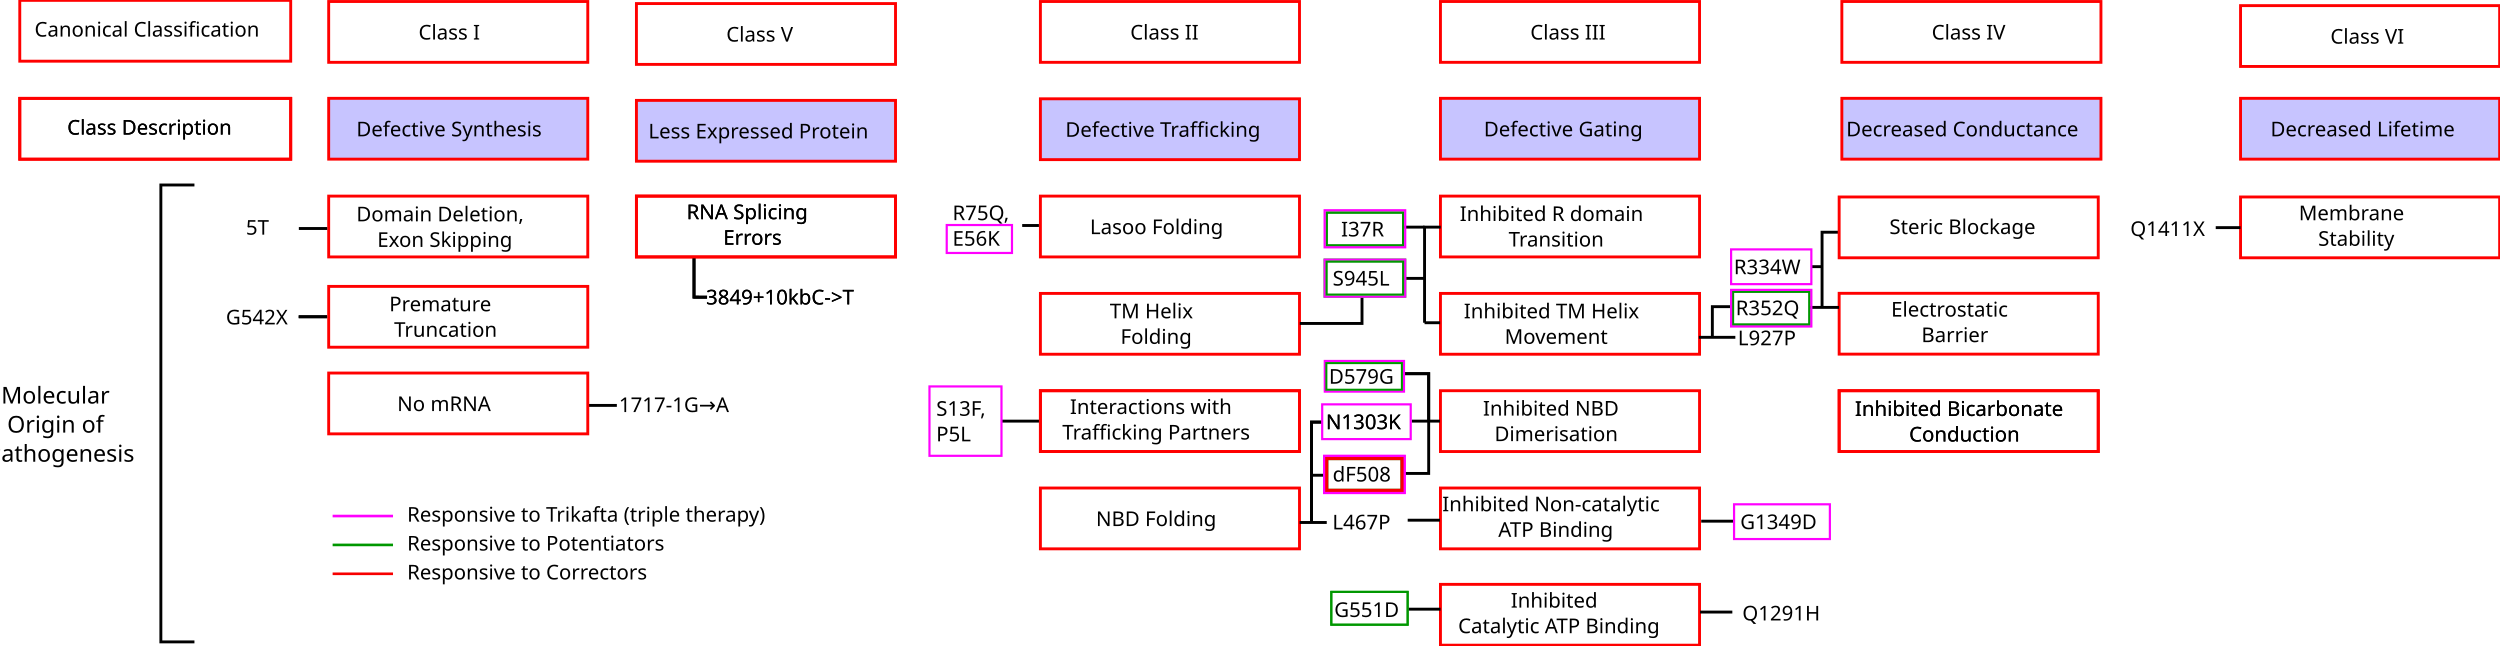
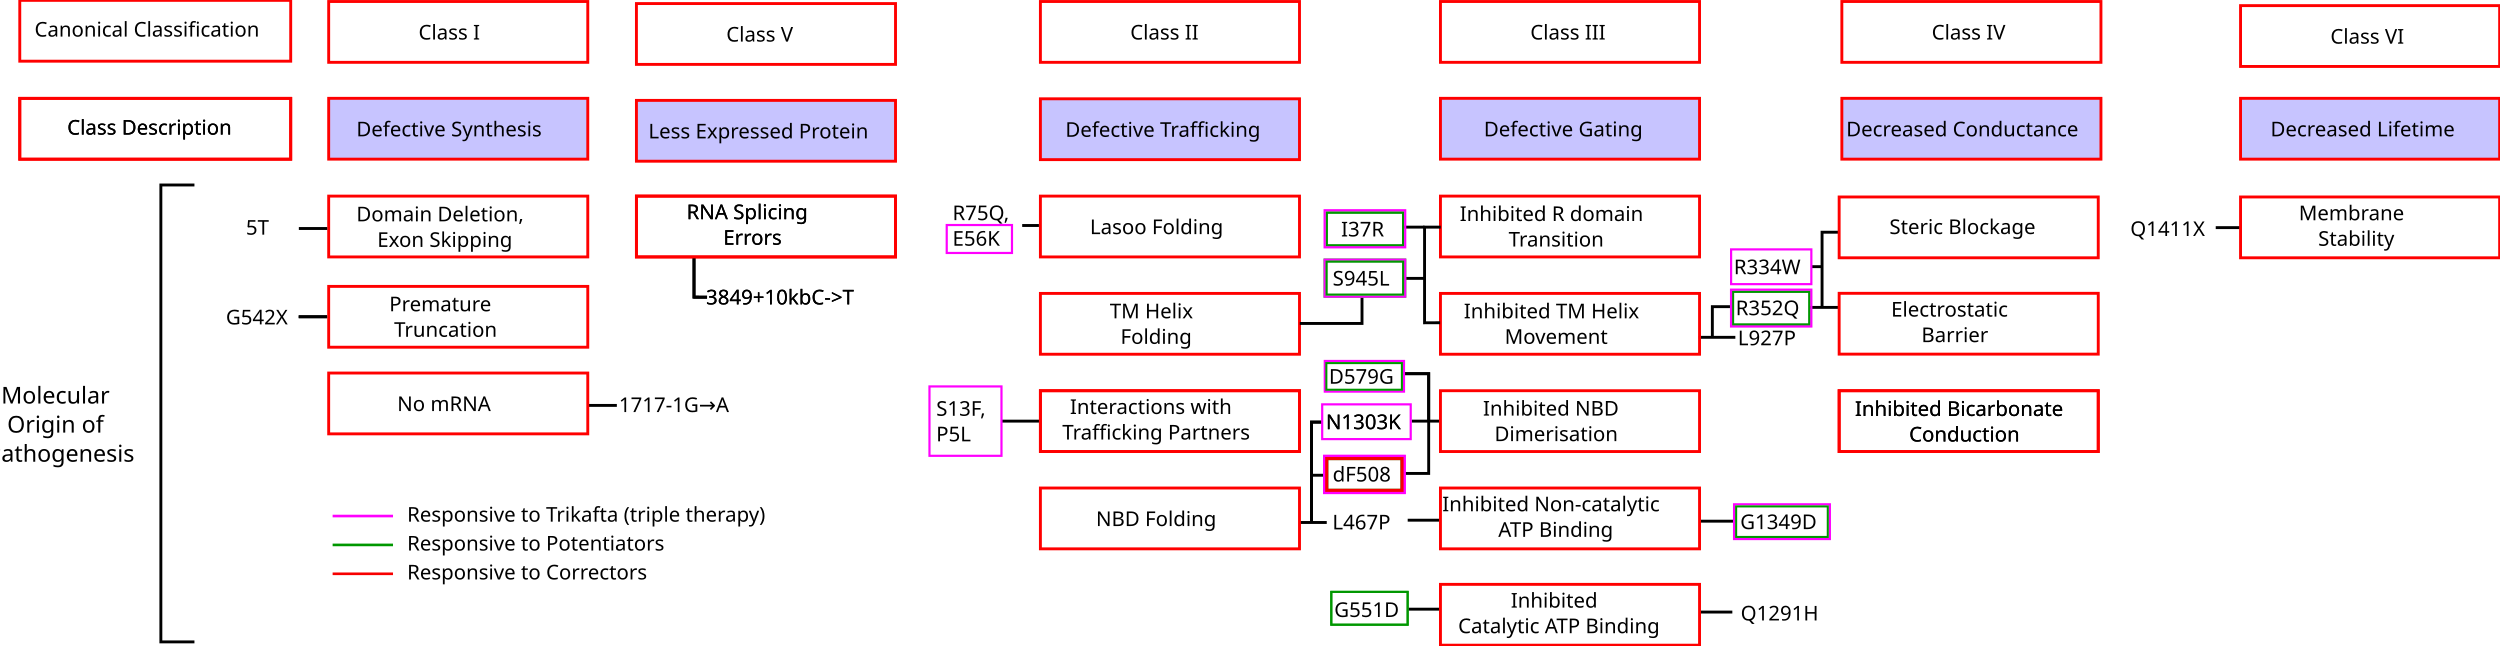
<svg xmlns="http://www.w3.org/2000/svg" width="1294.662mm" height="334.302mm" viewBox="0 0 1294.662 334.302" version="1.1" id="svg8">
  <defs id="defs2" />
  <g id="layer1" transform="translate(-29.07004,-30.84375)">
    <path style="fill:none;stroke:#000000;stroke-width:1.5;stroke-linecap:butt;stroke-linejoin:miter;stroke-miterlimit:4;stroke-dasharray:none;stroke-opacity:1" d="M 348.515,240.791 H 333.815" id="path273" />
    <rect style="fill:none;fill-opacity:1;stroke:#ff0000;stroke-width:1.5;stroke-miterlimit:4;stroke-dasharray:none;stroke-opacity:1" id="rect815" width="140.304" height="31.499" x="39.311" y="31.03" ry="0" />
    <text xml:space="preserve" style="font-style:normal;font-weight:normal;font-size:10.583px;line-height:1.25;font-family:sans-serif;letter-spacing:0px;word-spacing:0px;fill:#000000;fill-opacity:1;stroke:none;stroke-width:0.265" x="46.945" y="49.804" id="text819">
      <tspan id="tspan817" x="46.945" y="49.804" style="stroke-width:0.265">Canonical Classification</tspan>
    </text>
    <g id="g934" transform="translate(123.679,-0.8018088)" />
    <rect style="fill:none;fill-opacity:1;stroke:#ff0000;stroke-width:1.5;stroke-miterlimit:4;stroke-dasharray:none;stroke-opacity:1" id="rect815-3-5-2-0-7" width="134.175" height="31.499" x="358.653" y="32.69" ry="0" />
    <text xml:space="preserve" style="font-style:normal;font-weight:normal;font-size:10.583px;line-height:1.25;font-family:sans-serif;letter-spacing:0px;word-spacing:0px;fill:#000000;fill-opacity:1;stroke:none;stroke-width:0.265" x="405.179" y="52.385" id="text819-6-3-7-6-5">
      <tspan id="tspan817-7-5-0-2-9" x="405.179" y="52.385" style="stroke-width:0.265">Class V</tspan>
    </text>
    <rect style="fill:none;fill-opacity:1;stroke:#ff0000;stroke-width:1.5;stroke-miterlimit:4;stroke-dasharray:none;stroke-opacity:1" id="rect815-3-5-2-0-61" width="134.175" height="31.499" x="199.284" y="31.621" ry="0" />
    <text xml:space="preserve" style="font-style:normal;font-weight:normal;font-size:10.583px;line-height:1.25;font-family:sans-serif;letter-spacing:0px;word-spacing:0px;fill:#000000;fill-opacity:1;stroke:none;stroke-width:0.265" x="245.809" y="51.316" id="text819-6-3-7-6-29">
      <tspan id="tspan817-7-5-0-2-3" x="245.809" y="51.316" style="stroke-width:0.265">Class I</tspan>
    </text>
    <rect style="fill:none;fill-opacity:1;stroke:#ff0000;stroke-width:1.5;stroke-miterlimit:4;stroke-dasharray:none;stroke-opacity:1" id="rect815-3-5-2-0-9-9-8-0-9-5" width="134.175" height="31.499" x="199.284" y="132.4" ry="0" />
    <text xml:space="preserve" style="font-style:normal;font-weight:normal;font-size:10.583px;line-height:1.25;font-family:sans-serif;text-align:center;letter-spacing:0px;word-spacing:0px;text-anchor:middle;fill:#000000;fill-opacity:1;stroke:none;stroke-width:0.265" x="266.301" y="145.481" id="text819-6-3-7-6-2-4-4-3-3-2">
      <tspan x="267.983" y="145.481" style="text-align:center;text-anchor:middle;stroke-width:0.265" id="tspan1224">Domain Deletion, </tspan>
      <tspan x="266.301" y="158.71" style="text-align:center;text-anchor:middle;stroke-width:0.265" id="tspan1182">Exon Skipping</tspan>
    </text>
    <rect style="fill:none;fill-opacity:1;stroke:#ff0000;stroke-width:1.5;stroke-miterlimit:4;stroke-dasharray:none;stroke-opacity:1" id="rect815-3-5-2-0-9-9-8-0-9-5-4" width="134.175" height="31.499" x="199.284" y="179.156" ry="0" />
    <text xml:space="preserve" style="font-style:normal;font-weight:normal;font-size:10.583px;line-height:1.25;font-family:sans-serif;text-align:center;letter-spacing:0px;word-spacing:0px;text-anchor:middle;fill:#000000;fill-opacity:1;stroke:none;stroke-width:0.265" x="266.704" y="192.048" id="text819-6-3-7-6-2-4-4-3-3-2-4">
      <tspan x="266.704" y="192.048" style="text-align:center;text-anchor:middle;stroke-width:0.265" id="tspan1224-0">Premature</tspan>
      <tspan id="tspan1267" x="266.704" y="205.277" style="text-align:center;text-anchor:middle;stroke-width:0.265">Truncation</tspan>
    </text>
    <rect style="fill:none;fill-opacity:1;stroke:#ff0000;stroke-width:1.5;stroke-miterlimit:4;stroke-dasharray:none;stroke-opacity:1" id="rect815-3-5-2-0-9-9-8-0-9-5-4-1" width="134.175" height="31.499" x="199.283" y="224.026" ry="0" />
    <text xml:space="preserve" style="font-style:normal;font-weight:normal;font-size:10.583px;line-height:1.25;font-family:sans-serif;text-align:center;letter-spacing:0px;word-spacing:0px;text-anchor:middle;fill:#000000;fill-opacity:1;stroke:none;stroke-width:0.265" x="265.895" y="243.721" id="text819-6-3-7-6-2-4-4-3-3-2-4-4">
      <tspan id="tspan1267-2" x="265.895" y="243.721" style="text-align:center;text-anchor:middle;stroke-width:0.265">No mRNA</tspan>
    </text>
    <rect style="fill:none;fill-opacity:1;stroke:#ff0000;stroke-width:1.5;stroke-miterlimit:4;stroke-dasharray:none;stroke-opacity:1" id="rect815-3-5-2-0" width="134.175" height="31.499" x="982.901" y="31.621" ry="0" />
    <text xml:space="preserve" style="font-style:normal;font-weight:normal;font-size:10.583px;line-height:1.25;font-family:sans-serif;letter-spacing:0px;word-spacing:0px;fill:#000000;fill-opacity:1;stroke:none;stroke-width:0.265" x="1029.426" y="51.316" id="text819-6-3-7-6">
      <tspan id="tspan817-7-5-0-2" x="1029.426" y="51.316" style="stroke-width:0.265">Class IV</tspan>
    </text>
    <text xml:space="preserve" style="font-style:normal;font-weight:normal;font-size:10.583px;line-height:1.25;font-family:sans-serif;letter-spacing:0px;word-spacing:0px;fill:#000000;fill-opacity:1;stroke:none;stroke-width:0.265" x="1007.517" y="152.052" id="text819-6-3-7-6-2-4-9">
      <tspan id="tspan817-7-5-0-2-0-7-2" x="1007.517" y="152.052" style="stroke-width:0.265">Steric Blockage</tspan>
    </text>
+     <path style="fill:none;stroke:#000000;stroke-width:1.5;stroke-linecap:butt;stroke-linejoin:miter;stroke-miterlimit:4;stroke-dasharray:none;stroke-opacity:1" d="m 966.053,190.033 h 15.362" id="path1234" />
    <rect style="fill:none;fill-opacity:1;stroke:#ff0000;stroke-width:1.5;stroke-miterlimit:4;stroke-dasharray:none;stroke-opacity:1" id="rect815-3-5-2-0-9-9-86-4" width="134.175" height="31.499" x="981.502" y="182.737" ry="0" />
    <text xml:space="preserve" style="font-style:normal;font-weight:normal;font-size:10.583px;line-height:1.25;font-family:sans-serif;text-align:center;letter-spacing:0px;word-spacing:0px;text-anchor:middle;fill:#000000;fill-opacity:1;stroke:none;stroke-width:0.265" x="1048.293" y="194.792" id="text819-6-3-7-6-2-4-8-9">
      <tspan id="tspan1328-0" x="1048.293" y="194.792" style="text-align:center;text-anchor:middle;stroke-width:0.265">Electrostatic</tspan>
      <tspan x="1048.293" y="208.021" style="text-align:center;text-anchor:middle;stroke-width:0.265" id="tspan1415">Barrier</tspan>
    </text>
    <rect style="fill:#c7c4ff;fill-opacity:1;stroke:#ff0000;stroke-width:1.5;stroke-miterlimit:4;stroke-dasharray:none;stroke-opacity:1" id="rect815-3-5-2-0-87" width="134.175" height="31.499" x="982.901" y="81.762" ry="0" />
    <text xml:space="preserve" style="font-style:normal;font-weight:normal;font-size:10.583px;line-height:1.25;font-family:sans-serif;letter-spacing:0px;word-spacing:0px;fill:#000000;fill-opacity:1;stroke:none;stroke-width:0.265" x="985.155" y="101.457" id="text819-6-3-7-6-17">
      <tspan id="tspan817-7-5-0-2-2" x="985.155" y="101.457" style="stroke-width:0.265">Decreased Conductance</tspan>
    </text>
    <rect style="fill:none;fill-opacity:1;stroke:#ff0000;stroke-width:1.5;stroke-miterlimit:4;stroke-dasharray:none;stroke-opacity:1" id="rect815-3-5-2-0-6" width="134.175" height="31.499" x="1189.371" y="33.759" ry="0" />
    <text xml:space="preserve" style="font-style:normal;font-weight:normal;font-size:10.583px;line-height:1.25;font-family:sans-serif;letter-spacing:0px;word-spacing:0px;fill:#000000;fill-opacity:1;stroke:none;stroke-width:0.265" x="1235.897" y="53.454" id="text819-6-3-7-6-1">
      <tspan id="tspan817-7-5-0-2-8" x="1235.897" y="53.454" style="stroke-width:0.265">Class VI</tspan>
    </text>
    <rect style="fill:#c7c4ff;fill-opacity:1;stroke:#ff0000;stroke-width:1.5;stroke-miterlimit:4;stroke-dasharray:none;stroke-opacity:1" id="rect815-3-5-2-0-6-2" width="134.175" height="31.499" x="1189.371" y="81.762" ry="0" />
    <text xml:space="preserve" style="font-style:normal;font-weight:normal;font-size:10.583px;line-height:1.25;font-family:sans-serif;letter-spacing:0px;word-spacing:0px;fill:#000000;fill-opacity:1;stroke:none;stroke-width:0.265" x="1204.878" y="101.457" id="text819-6-3-7-6-1-2">
      <tspan id="tspan817-7-5-0-2-8-6" x="1204.878" y="101.457" style="stroke-width:0.265">Decreased Lifetime</tspan>
    </text>
+     <path style="fill:none;stroke:#000000;stroke-width:1.5;stroke-linecap:butt;stroke-linejoin:miter;stroke-miterlimit:4;stroke-dasharray:none;stroke-opacity:1" d="m 1176.52,148.723 h 12.851" id="path1236-2" />
    <rect ry="0" y="132.848" x="1189.371" height="31.499" width="134.175" id="rect815-3-5-2-0-9-9-86-4-7" style="fill:none;fill-opacity:1;stroke:#ff0000;stroke-width:1.5;stroke-miterlimit:4;stroke-dasharray:none;stroke-opacity:1" />
    <text id="text819-6-3-7-6-2-4-8-9-3" y="144.903" x="1256.162" style="font-style:normal;font-weight:normal;font-size:10.583px;line-height:1.25;font-family:sans-serif;text-align:center;letter-spacing:0px;word-spacing:0px;text-anchor:middle;fill:#000000;fill-opacity:1;stroke:none;stroke-width:0.265" xml:space="preserve">
      <tspan id="tspan1415-5" style="text-align:center;text-anchor:middle;stroke-width:0.265" y="144.903" x="1257.844">Membrane </tspan>
      <tspan id="tspan1559" style="text-align:center;text-anchor:middle;stroke-width:0.265" y="158.132" x="1256.162">Stability</tspan>
    </text>
    <rect style="fill:none;fill-opacity:1;stroke:#ff0000;stroke-width:1.5;stroke-miterlimit:4;stroke-dasharray:none;stroke-opacity:1" id="rect815-3-5-2-0-9" width="134.175" height="31.499" x="775.029" y="31.621" ry="0" />
    <text xml:space="preserve" style="font-style:normal;font-weight:normal;font-size:10.583px;line-height:1.25;font-family:sans-serif;letter-spacing:0px;word-spacing:0px;fill:#000000;fill-opacity:1;stroke:none;stroke-width:0.265" x="821.554" y="51.316" id="text819-6-3-7-6-2">
      <tspan id="tspan817-7-5-0-2-0" x="821.554" y="51.316" style="stroke-width:0.265">Class III</tspan>
    </text>
+     <path style="fill:none;stroke:#000000;stroke-width:1.5;stroke-linecap:butt;stroke-linejoin:miter;stroke-miterlimit:4;stroke-dasharray:none;stroke-opacity:1" d="m 758.377,346.311 h 16.704" id="path1238" />
+     <path style="fill:none;stroke:#000000;stroke-width:1.5;stroke-linecap:butt;stroke-linejoin:miter;stroke-miterlimit:4;stroke-dasharray:none;stroke-opacity:1" d="m 909.483,347.807 h 16.704" id="path1238-3" />
    <rect style="fill:none;fill-opacity:1;stroke:#ff0000;stroke-width:1.5;stroke-miterlimit:4;stroke-dasharray:none;stroke-opacity:1" id="rect815-3-5-2-0-9-9" width="134.175" height="31.499" x="775.029" y="333.46" ry="0" />
    <text xml:space="preserve" style="font-style:normal;font-weight:normal;font-size:10.583px;line-height:1.25;font-family:sans-serif;text-align:center;letter-spacing:0px;word-spacing:0px;text-anchor:middle;fill:#000000;fill-opacity:1;stroke:none;stroke-width:0.265" x="843.251" y="345.515" id="text819-6-3-7-6-2-4">
      <tspan id="tspan817-7-5-0-2-0-7" x="844.934" y="345.515" style="text-align:center;text-anchor:middle;stroke-width:0.265">Inhibited </tspan>
      <tspan x="843.251" y="358.744" style="text-align:center;text-anchor:middle;stroke-width:0.265" id="tspan1327">Catalytic ATP Binding</tspan>
    </text>
    <text xml:space="preserve" style="font-style:normal;font-weight:normal;font-size:10.583px;line-height:1.25;font-family:sans-serif;letter-spacing:0px;word-spacing:0px;fill:#000000;fill-opacity:1;stroke:none;stroke-width:0.265" x="720.014" y="350.356" id="text819-6-3-7-6-2-4-3-5">
      <tspan id="tspan817-7-5-0-2-0-7-67-3" x="720.014" y="350.356" style="stroke-width:0.265">G551D</tspan>
    </text>
    <rect style="fill:none;fill-opacity:1;stroke:#ff0000;stroke-width:1.5;stroke-miterlimit:4;stroke-dasharray:none;stroke-opacity:1" id="rect815-3-5-2-0-9-9-8" width="134.175" height="31.499" x="775.029" y="132.4" ry="0" />
    <text xml:space="preserve" style="font-style:normal;font-weight:normal;font-size:10.583px;line-height:1.25;font-family:sans-serif;text-align:center;letter-spacing:0px;word-spacing:0px;text-anchor:middle;fill:#000000;fill-opacity:1;stroke:none;stroke-width:0.265" x="841.855" y="145.292" id="text819-6-3-7-6-2-4-4">
      <tspan id="tspan817-7-5-0-2-0-7-5" x="843.537" y="145.292" style="text-align:center;text-anchor:middle;stroke-width:0.265">Inhibited R domain </tspan>
      <tspan x="841.855" y="158.521" style="text-align:center;text-anchor:middle;stroke-width:0.265" id="tspan1046">Transition</tspan>
    </text>
+     <path style="fill:none;stroke:#000000;stroke-width:1.5;stroke-linecap:butt;stroke-linejoin:miter;stroke-miterlimit:4;stroke-dasharray:none;stroke-opacity:1" d="M 927.743,205.53 H 908.844" id="path1230" />
    <rect style="fill:none;fill-opacity:1;stroke:#ff0000;stroke-width:1.5;stroke-miterlimit:4;stroke-dasharray:none;stroke-opacity:1" id="rect815-3-5-2-0-9-9-8-0" width="134.175" height="31.499" x="775.029" y="182.79" ry="0" />
    <text xml:space="preserve" style="font-style:normal;font-weight:normal;font-size:10.583px;line-height:1.25;font-family:sans-serif;text-align:center;letter-spacing:0px;word-spacing:0px;text-anchor:middle;fill:#000000;fill-opacity:1;stroke:none;stroke-width:0.265" x="841.855" y="195.681" id="text819-6-3-7-6-2-4-4-3">
      <tspan x="843.537" y="195.681" style="text-align:center;text-anchor:middle;stroke-width:0.265" id="tspan1046-1">Inhibited TM Helix </tspan>
      <tspan x="841.855" y="208.911" style="text-align:center;text-anchor:middle;stroke-width:0.265" id="tspan1074">Movement</tspan>
    </text>
+     <path style="fill:none;stroke:#000000;stroke-width:1.5;stroke-linecap:butt;stroke-linejoin:miter;stroke-miterlimit:4;stroke-dasharray:none;stroke-opacity:1" d="m 760.142,248.929 h 14.626" id="path1238-7-7" />
+     <path style="fill:none;stroke:#000000;stroke-width:1.5;stroke-linecap:butt;stroke-linejoin:miter;stroke-miterlimit:4;stroke-dasharray:none;stroke-opacity:1" d="m 909.094,300.742 h 17.673" id="path1238-7-75" />
    <rect style="fill:none;fill-opacity:1;stroke:#ff0000;stroke-width:1.5;stroke-miterlimit:4;stroke-dasharray:none;stroke-opacity:1" id="rect815-3-5-2-0-9-9-8-0-0" width="134.175" height="31.499" x="775.029" y="233.18" ry="0" />
    <text xml:space="preserve" style="font-style:normal;font-weight:normal;font-size:10.583px;line-height:1.25;font-family:sans-serif;text-align:center;letter-spacing:0px;word-spacing:0px;text-anchor:middle;fill:#000000;fill-opacity:1;stroke:none;stroke-width:0.265" x="841.855" y="246.071" id="text819-6-3-7-6-2-4-4-3-6">
      <tspan x="841.855" y="246.071" style="text-align:center;text-anchor:middle;stroke-width:0.265" id="tspan1074-2">Inhibited NBD</tspan>
      <tspan x="841.855" y="259.3" style="text-align:center;text-anchor:middle;stroke-width:0.265" id="tspan1102">Dimerisation</tspan>
    </text>
+     <path style="fill:none;stroke:#000000;stroke-width:1.5;stroke-linecap:butt;stroke-linejoin:miter;stroke-miterlimit:4;stroke-dasharray:none;stroke-opacity:1" d="m 758.063,300.235 h 16.704" id="path1238-7" />
    <rect style="fill:none;fill-opacity:1;stroke:#ff0000;stroke-width:1.5;stroke-miterlimit:4;stroke-dasharray:none;stroke-opacity:1" id="rect815-3-5-2-0-9-9-6" width="134.175" height="31.499" x="775.029" y="283.569" ry="0" />
    <text xml:space="preserve" style="font-style:normal;font-weight:normal;font-size:10.583px;line-height:1.25;font-family:sans-serif;text-align:center;letter-spacing:0px;word-spacing:0px;text-anchor:middle;fill:#000000;fill-opacity:1;stroke:none;stroke-width:0.265" x="841.597" y="295.624" id="text819-6-3-7-6-2-4-5">
      <tspan id="tspan817-7-5-0-2-0-7-6" x="843.279" y="295.624" style="text-align:center;text-anchor:middle;stroke-width:0.265">Inhibited Non-catalytic </tspan>
      <tspan x="841.597" y="308.853" style="text-align:center;text-anchor:middle;stroke-width:0.265" id="tspan1172">ATP Binding</tspan>
    </text>
    <rect style="fill:#c7c4ff;fill-opacity:1;stroke:#ff0000;stroke-width:1.5;stroke-miterlimit:4;stroke-dasharray:none;stroke-opacity:1" id="rect815-3-5-2-0-9-0" width="134.175" height="31.499" x="775.029" y="81.762" ry="0" />
    <text xml:space="preserve" style="font-style:normal;font-weight:normal;font-size:10.583px;line-height:1.25;font-family:sans-serif;letter-spacing:0px;word-spacing:0px;fill:#000000;fill-opacity:1;stroke:none;stroke-width:0.265" x="797.504" y="101.457" id="text819-6-3-7-6-2-6">
      <tspan id="tspan817-7-5-0-2-0-1" x="797.504" y="101.457" style="stroke-width:0.265">Defective Gating</tspan>
    </text>
    <rect style="fill:#c7c4ff;fill-opacity:1;stroke:#ff0000;stroke-width:1.5;stroke-miterlimit:4;stroke-dasharray:none;stroke-opacity:1" id="rect815-3-5-2-0-7-9" width="134.175" height="31.499" x="358.653" y="82.831" ry="0" />
    <text xml:space="preserve" style="font-style:normal;font-weight:normal;font-size:10.583px;line-height:1.25;font-family:sans-serif;letter-spacing:0px;word-spacing:0px;fill:#000000;fill-opacity:1;stroke:none;stroke-width:0.265" x="364.856" y="102.526" id="text819-6-3-7-6-5-4">
      <tspan id="tspan817-7-5-0-2-9-9" x="364.856" y="102.526" style="stroke-width:0.265">Less Expressed Protein</tspan>
    </text>
    <rect style="fill:#c7c4ff;fill-opacity:1;stroke:#ff0000;stroke-width:1.5;stroke-miterlimit:4;stroke-dasharray:none;stroke-opacity:1" id="rect815-3-5-2-0-61-1" width="134.175" height="31.499" x="199.284" y="81.762" ry="0" />
    <text xml:space="preserve" style="font-style:normal;font-weight:normal;font-size:10.583px;line-height:1.25;font-family:sans-serif;letter-spacing:0px;word-spacing:0px;fill:#000000;fill-opacity:1;stroke:none;stroke-width:0.265" x="213.625" y="101.457" id="text819-6-3-7-6-29-1">
      <tspan id="tspan817-7-5-0-2-3-5" x="213.625" y="101.457" style="stroke-width:0.265">Defective Synthesis</tspan>
    </text>
    <text xml:space="preserve" style="font-style:normal;font-weight:normal;font-size:10.583px;line-height:1.25;font-family:sans-serif;text-align:center;letter-spacing:0px;word-spacing:0px;text-anchor:middle;fill:#000000;fill-opacity:1;stroke:none;stroke-width:0.265" x="634.684" y="245.234" id="text819-6-3-7-6-2-4-4-3-6-6-4-7">
      <tspan x="634.684" y="245.234" style="text-align:center;text-anchor:middle;stroke-width:0.265" id="tspan1102-5-7-6">Interactions with</tspan>
      <tspan id="tspan1525" x="634.684" y="258.464" style="text-align:center;text-anchor:middle;stroke-width:0.265">Trafficking Partners</tspan>
    </text>
    <rect style="fill:none;fill-opacity:1;stroke:#ff0000;stroke-width:1.5;stroke-miterlimit:4;stroke-dasharray:none;stroke-opacity:1" id="rect815-3-5-2-0-8" width="134.175" height="31.499" x="567.858" y="31.621" ry="0" />
    <text xml:space="preserve" style="font-style:normal;font-weight:normal;font-size:10.583px;line-height:1.25;font-family:sans-serif;letter-spacing:0px;word-spacing:0px;fill:#000000;fill-opacity:1;stroke:none;stroke-width:0.265" x="614.383" y="51.316" id="text819-6-3-7-6-9">
      <tspan id="tspan817-7-5-0-2-7" x="614.383" y="51.316" style="stroke-width:0.265">Class II</tspan>
    </text>
    <rect style="fill:none;fill-opacity:1;stroke:#ff0000;stroke-width:1.5;stroke-miterlimit:4;stroke-dasharray:none;stroke-opacity:1" id="rect815-3-5-2-0-9-9-8-0-0-0" width="134.175" height="31.499" x="567.858" y="132.4" ry="0" />
    <text xml:space="preserve" style="font-style:normal;font-weight:normal;font-size:10.583px;line-height:1.25;font-family:sans-serif;text-align:center;letter-spacing:0px;word-spacing:0px;text-anchor:middle;fill:#000000;fill-opacity:1;stroke:none;stroke-width:0.265" x="634.906" y="152.095" id="text819-6-3-7-6-2-4-4-3-6-6">
      <tspan x="634.906" y="152.095" style="text-align:center;text-anchor:middle;stroke-width:0.265" id="tspan1102-5">Lasoo Folding</tspan>
    </text>
+     <path style="fill:none;stroke:#000000;stroke-width:1.5;stroke-linecap:butt;stroke-linejoin:miter;stroke-miterlimit:4;stroke-dasharray:none;stroke-opacity:1" d="m 702.09,301.418 h 14.059" id="path1238-7-7-5" />
    <rect style="fill:none;fill-opacity:1;stroke:#ff0000;stroke-width:1.5;stroke-miterlimit:4;stroke-dasharray:none;stroke-opacity:1" id="rect815-3-5-2-0-9-9-8-0-0-0-5" width="134.175" height="31.499" x="567.858" y="283.569" ry="0" />
    <text xml:space="preserve" style="font-style:normal;font-weight:normal;font-size:10.583px;line-height:1.25;font-family:sans-serif;text-align:center;letter-spacing:0px;word-spacing:0px;text-anchor:middle;fill:#000000;fill-opacity:1;stroke:none;stroke-width:0.265" x="634.684" y="303.264" id="text819-6-3-7-6-2-4-4-3-6-6-4">
      <tspan x="634.684" y="303.264" style="text-align:center;text-anchor:middle;stroke-width:0.265" id="tspan1102-5-7">NBD Folding</tspan>
    </text>
    <rect style="fill:none;fill-opacity:1;stroke:#ff0000;stroke-width:1.5;stroke-miterlimit:4;stroke-dasharray:none;stroke-opacity:1" id="rect815-3-5-2-0-9-9-8-0-9" width="134.175" height="31.499" x="567.858" y="182.79" ry="0" />
    <text xml:space="preserve" style="font-style:normal;font-weight:normal;font-size:10.583px;line-height:1.25;font-family:sans-serif;text-align:center;letter-spacing:0px;word-spacing:0px;text-anchor:middle;fill:#000000;fill-opacity:1;stroke:none;stroke-width:0.265" x="634.684" y="195.681" id="text819-6-3-7-6-2-4-4-3-3">
      <tspan x="636.366" y="195.681" style="text-align:center;text-anchor:middle;stroke-width:0.265" id="tspan1046-1-7">TM Helix </tspan>
      <tspan x="634.684" y="208.911" style="text-align:center;text-anchor:middle;stroke-width:0.265" id="tspan1074-4">Folding</tspan>
    </text>
    <rect style="fill:#c7c4ff;fill-opacity:1;stroke:#ff0000;stroke-width:1.5;stroke-miterlimit:4;stroke-dasharray:none;stroke-opacity:1" id="rect815-3-5-2-0-8-9" width="134.175" height="31.499" x="567.858" y="82.01" ry="0" />
    <text xml:space="preserve" style="font-style:normal;font-weight:normal;font-size:10.583px;line-height:1.25;font-family:sans-serif;letter-spacing:0px;word-spacing:0px;fill:#000000;fill-opacity:1;stroke:none;stroke-width:0.265" x="580.788" y="101.706" id="text819-6-3-7-6-9-1">
      <tspan id="tspan817-7-5-0-2-7-7" x="580.788" y="101.706" style="stroke-width:0.265">Defective Trafficking</tspan>
    </text>
    <text xml:space="preserve" style="font-style:normal;font-weight:normal;font-size:10.583px;line-height:1.25;font-family:sans-serif;letter-spacing:0px;word-spacing:0px;fill:#000000;fill-opacity:1;stroke:none;stroke-width:0.265" x="927.925" y="194.075" id="text819-6-3-7-6-2-4-3-5-5">
      <tspan id="tspan817-7-5-0-2-0-7-67-3-6" x="927.925" y="194.075" style="stroke-width:0.265">R352Q</tspan>
    </text>
    <text xml:space="preserve" style="font-style:normal;font-weight:normal;font-size:10.583px;line-height:1.25;font-family:sans-serif;letter-spacing:0px;word-spacing:0px;fill:#000000;fill-opacity:1;stroke:none;stroke-width:0.265" x="929.028" y="209.63" id="text819-6-3-7-6-2-4-3-5-5-2">
      <tspan id="tspan817-7-5-0-2-0-7-67-3-6-9" x="929.028" y="209.63" style="stroke-width:0.265">L927P</tspan>
    </text>
    <text xml:space="preserve" style="font-style:normal;font-weight:normal;font-size:10.583px;line-height:1.25;font-family:sans-serif;letter-spacing:0px;word-spacing:0px;fill:#000000;fill-opacity:1;stroke:none;stroke-width:0.265" x="723.575" y="153.291" id="text819-6-3-7-6-2-4-3-5-5-2-1">
      <tspan id="tspan817-7-5-0-2-0-7-67-3-6-9-2" x="723.575" y="153.291" style="stroke-width:0.265">I37R</tspan>
    </text>
    <text xml:space="preserve" style="font-style:normal;font-weight:normal;font-size:10.583px;line-height:1.25;font-family:sans-serif;letter-spacing:0px;word-spacing:0px;fill:#000000;fill-opacity:1;stroke:none;stroke-width:0.265" x="926.968" y="172.847" id="text819-6-3-7-6-2-4-3-5-5-7">
      <tspan id="tspan817-7-5-0-2-0-7-67-3-6-0" x="926.968" y="172.847" style="stroke-width:0.265">R334W</tspan>
    </text>
    <text xml:space="preserve" style="font-style:normal;font-weight:normal;font-size:10.583px;line-height:1.25;font-family:sans-serif;letter-spacing:0px;word-spacing:0px;fill:#000000;fill-opacity:1;stroke:none;stroke-width:0.265" x="719.185" y="178.733" id="text819-6-3-7-6-2-4-3-5-9">
      <tspan id="tspan817-7-5-0-2-0-7-67-3-3" x="719.185" y="178.733" style="stroke-width:0.265">S945L</tspan>
    </text>
-     <path style="fill:none;stroke:#000000;stroke-width:1.5;stroke-linecap:butt;stroke-linejoin:miter;stroke-miterlimit:4;stroke-dasharray:none;stroke-opacity:1" d="m 766.796,197.977 v -49.512 h 8.352" id="path1226" />
    <path style="fill:none;stroke:#000000;stroke-width:1.5;stroke-linecap:butt;stroke-linejoin:miter;stroke-miterlimit:4;stroke-dasharray:none;stroke-opacity:1" d="M 766.796,148.465 H 755.768" id="path1228" />
-     <path style="fill:none;stroke:#000000;stroke-width:1.5;stroke-linecap:butt;stroke-linejoin:miter;stroke-miterlimit:4;stroke-dasharray:none;stroke-opacity:1" d="M 927.743,205.53 H 908.844" id="path1230" />
    <path style="fill:none;stroke:#000000;stroke-width:1.5;stroke-linecap:butt;stroke-linejoin:miter;stroke-miterlimit:4;stroke-dasharray:none;stroke-opacity:1" d="m 926.987,189.655 h -11.15 v 15.497" id="path1232" />
-     <path style="fill:none;stroke:#000000;stroke-width:1.5;stroke-linecap:butt;stroke-linejoin:miter;stroke-miterlimit:4;stroke-dasharray:none;stroke-opacity:1" d="m 966.053,190.033 h 15.362" id="path1234" />
-     <path style="fill:none;stroke:#000000;stroke-width:1.5;stroke-linecap:butt;stroke-linejoin:miter;stroke-miterlimit:4;stroke-dasharray:none;stroke-opacity:1" d="m 758.377,346.311 h 16.704" id="path1238" />
    <text xml:space="preserve" style="font-style:normal;font-weight:normal;font-size:10.583px;line-height:1.25;font-family:sans-serif;letter-spacing:0px;word-spacing:0px;fill:#000000;fill-opacity:1;stroke:none;stroke-width:0.265" x="719.206" y="280.208" id="text819-6-3-7-6-2-4-3-5-5-7-6">
      <tspan id="tspan817-7-5-0-2-0-7-67-3-6-0-0" x="719.206" y="280.208" style="stroke-width:0.265">dF508</tspan>
    </text>
    <text xml:space="preserve" style="font-style:normal;font-weight:normal;font-size:10.583px;line-height:1.25;font-family:sans-serif;letter-spacing:0px;word-spacing:0px;fill:#000000;fill-opacity:1;stroke:none;stroke-width:0.265" x="146.045" y="198.852" id="text819-6-3-7-6-2-4-3-5-9-6">
      <tspan id="tspan817-7-5-0-2-0-7-67-3-3-2" x="146.045" y="198.852" style="stroke-width:0.265">G542X</tspan>
    </text>
    <text xml:space="preserve" style="font-style:normal;font-weight:normal;font-size:10.583px;line-height:1.25;font-family:sans-serif;letter-spacing:0px;word-spacing:0px;fill:#000000;fill-opacity:1;stroke:none;stroke-width:0.265" x="719.061" y="305.015" id="text819-6-3-7-6-2-4-3-5-9-61">
      <tspan id="tspan817-7-5-0-2-0-7-67-3-3-8" x="719.061" y="305.015" style="stroke-width:0.265">L467P</tspan>
    </text>
-     <path style="fill:none;stroke:#000000;stroke-width:1.5;stroke-linecap:butt;stroke-linejoin:miter;stroke-miterlimit:4;stroke-dasharray:none;stroke-opacity:1" d="m 758.063,300.235 h 16.704" id="path1238-7" />
-     <path id="path1236-3" style="fill:none;stroke:#000000;stroke-width:1.5;stroke-linecap:butt;stroke-linejoin:miter;stroke-miterlimit:4;stroke-dasharray:none;stroke-opacity:1" d="m 972.653,189.919 v -38.817 h 8.384" />
+     <path id="path1236-3" style="fill:none;stroke:#000000;stroke-width:1.5;stroke-linecap:butt;stroke-linejoin:miter;stroke-miterlimit:4;stroke-dasharray:none;stroke-opacity:1" d="m 972.653,189.69 v -38.589 h 8.384" />
    <rect style="fill:none;fill-opacity:1;stroke:#ff0000;stroke-width:1.5;stroke-miterlimit:4;stroke-dasharray:none;stroke-opacity:1" id="rect815-3-5-2-0-9-9-68" width="134.175" height="31.499" x="981.5" y="132.848" ry="0" />
    <path style="fill:none;stroke:#000000;stroke-width:1.5;stroke-linecap:butt;stroke-linejoin:miter;stroke-miterlimit:4;stroke-dasharray:none;stroke-opacity:1" d="m 972.687,168.937 h -5.639" id="path1022" />
    <path style="fill:none;stroke:#000000;stroke-width:1.5;stroke-linecap:butt;stroke-linejoin:miter;stroke-miterlimit:4;stroke-dasharray:none;stroke-opacity:1" d="m 734.408,184.284 v 14.064 h -32.222" id="path1024" />
    <path style="fill:none;stroke:#000000;stroke-width:1.5;stroke-linecap:butt;stroke-linejoin:miter;stroke-miterlimit:4;stroke-dasharray:none;stroke-opacity:1" d="m 756.59,175.008 h 9.946" id="path1026" />
-     <path style="fill:none;stroke:#000000;stroke-width:1.5;stroke-linecap:butt;stroke-linejoin:miter;stroke-miterlimit:4;stroke-dasharray:none;stroke-opacity:1" d="m 766.796,197.977 h 8.055" id="path1028" />
-     <text xml:space="preserve" style="font-style:normal;font-weight:normal;font-size:10.583px;line-height:1.25;font-family:sans-serif;letter-spacing:0px;word-spacing:0px;fill:#000000;fill-opacity:1;stroke:none;stroke-width:0.265" x="931.349" y="352.168" id="text819-6-3-7-6-2-4-3-5-3">
-       <tspan id="tspan817-7-5-0-2-0-7-67-3-67" x="931.349" y="352.168" style="stroke-width:0.265">Q1291H</tspan>
+     <path id="path1028" style="fill:none;stroke:#000000;stroke-width:1.5;stroke-linecap:butt;stroke-linejoin:miter;stroke-miterlimit:4;stroke-dasharray:none;stroke-opacity:1" d="m 774.851,197.977 -8.055,0.025 V 148.465 h 8.352" />
+     <text xml:space="preserve" style="font-style:normal;font-weight:normal;font-size:10.583px;line-height:1.25;font-family:sans-serif;letter-spacing:0px;word-spacing:0px;fill:#000000;fill-opacity:1;stroke:none;stroke-width:0.265" x="930.5" y="352.168" id="text819-6-3-7-6-2-4-3-5-3">
+       <tspan id="tspan817-7-5-0-2-0-7-67-3-67" x="930.5" y="352.168" style="stroke-width:0.265">Q1291H</tspan>
    </text>
    <text xml:space="preserve" style="font-style:normal;font-weight:normal;font-size:10.583px;line-height:1.25;font-family:sans-serif;letter-spacing:0px;word-spacing:0px;fill:#000000;fill-opacity:1;stroke:none;stroke-width:0.265" x="513.89" y="246.167" id="text819-6-3-7-6-2-4-3-5-5-7-6-3">
      <tspan id="tspan817-7-5-0-2-0-7-67-3-6-0-0-5" x="513.89" y="246.167" style="stroke-width:0.265">S13F, </tspan>
      <tspan x="513.89" y="259.396" style="stroke-width:0.265" id="tspan1108">P5L</tspan>
    </text>
    <path style="fill:none;stroke:#000000;stroke-width:1.5;stroke-linecap:butt;stroke-linejoin:miter;stroke-miterlimit:4;stroke-dasharray:none;stroke-opacity:1" d="m 547.722,248.929 h 20.296" id="path1238-7-5-6" />
-     <path style="fill:none;stroke:#000000;stroke-width:1.5;stroke-linecap:butt;stroke-linejoin:miter;stroke-miterlimit:4;stroke-dasharray:none;stroke-opacity:1" d="m 909.483,347.807 h 16.704" id="path1238-3" />
    <path style="fill:none;stroke:#000000;stroke-width:1.5;stroke-linecap:butt;stroke-linejoin:miter;stroke-miterlimit:4;stroke-dasharray:none;stroke-opacity:1" d="M 198.529,149.176 H 183.829" id="path1260-6" />
    <text xml:space="preserve" style="font-style:normal;font-weight:normal;font-size:10.583px;line-height:1.25;font-family:sans-serif;letter-spacing:0px;word-spacing:0px;fill:#000000;fill-opacity:1;stroke:none;stroke-width:0.265" x="156.41" y="152.383" id="text819-6-3-7-6-2-4-3-5-9-6-7">
      <tspan id="tspan817-7-5-0-2-0-7-67-3-3-2-5" x="156.41" y="152.383" style="stroke-width:0.265">5T</tspan>
    </text>
    <text xml:space="preserve" style="font-style:normal;font-weight:normal;font-size:10.583px;line-height:1.25;font-family:sans-serif;letter-spacing:0px;word-spacing:0px;fill:#000000;fill-opacity:1;stroke:none;stroke-width:0.265" x="522.334" y="144.859" id="text819-6-3-7-6-2-4-3-5-5-7-6-3-3">
      <tspan id="tspan817-7-5-0-2-0-7-67-3-6-0-0-5-5" x="522.334" y="144.859" style="stroke-width:0.265">R75Q, </tspan>
      <tspan x="522.334" y="158.088" style="stroke-width:0.265" id="tspan1106">E56K</tspan>
    </text>
    <path style="fill:none;stroke:#000000;stroke-width:1.5;stroke-linecap:butt;stroke-linejoin:miter;stroke-miterlimit:4;stroke-dasharray:none;stroke-opacity:1" d="m 558.423,147.621 h 8.672" id="path1238-7-5-6-6" />
    <text xml:space="preserve" style="font-style:normal;font-weight:normal;font-size:10.583px;line-height:1.25;font-family:sans-serif;letter-spacing:0px;word-spacing:0px;fill:#000000;fill-opacity:1;stroke:none;stroke-width:0.265" x="717.278" y="229.564" id="text819-6-3-7-6-2-4-3-5-3-3">
      <tspan id="tspan817-7-5-0-2-0-7-67-3-67-6" x="717.278" y="229.564" style="stroke-width:0.265">D579G</tspan>
    </text>
-     <path style="fill:none;stroke:#000000;stroke-width:1.5;stroke-linecap:butt;stroke-linejoin:miter;stroke-miterlimit:4;stroke-dasharray:none;stroke-opacity:1" d="m 760.142,248.929 h 14.626" id="path1238-7-7" />
    <text xml:space="preserve" style="font-style:normal;font-weight:normal;font-size:10.583px;line-height:1.25;font-family:sans-serif;letter-spacing:0px;word-spacing:0px;fill:#000000;fill-opacity:1;stroke:none;stroke-width:0.265" x="1132.262" y="153.064" id="text819-6-3-7-6-2-4-3-5-5-7-5">
      <tspan id="tspan817-7-5-0-2-0-7-67-3-6-0-3" x="1132.262" y="153.064" style="stroke-width:0.265">Q1411X</tspan>
    </text>
-     <path style="fill:none;stroke:#000000;stroke-width:1.5;stroke-linecap:butt;stroke-linejoin:miter;stroke-miterlimit:4;stroke-dasharray:none;stroke-opacity:1" d="m 702.09,301.418 h 14.059" id="path1238-7-7-5" />
    <path style="fill:none;stroke:#000000;stroke-width:1.5;stroke-linecap:butt;stroke-linejoin:miter;stroke-miterlimit:4;stroke-dasharray:none;stroke-opacity:1" d="m 714.913,276.955 h -6.648 v 24.455" id="path1110" />
    <path style="fill:none;stroke:#000000;stroke-width:1.5;stroke-linecap:butt;stroke-linejoin:miter;stroke-miterlimit:4;stroke-dasharray:none;stroke-opacity:1" d="m 755.952,276.019 h 12.982 v -27.128" id="path1112" />
-     <path style="fill:none;stroke:#000000;stroke-width:1.5;stroke-linecap:butt;stroke-linejoin:miter;stroke-miterlimit:4;stroke-dasharray:none;stroke-opacity:1" d="m 1176.52,148.723 h 12.851" id="path1236-2" />
    <rect transform="translate(324.3254,95.22523)" ry="0" y="137.954" x="243.533" height="31.499" width="134.175" id="rect815-3-5-2-0-9-9-8-0-0-0-5-7" style="fill:none;fill-opacity:1;stroke:#ff0000;stroke-width:1.5;stroke-miterlimit:4;stroke-dasharray:none;stroke-opacity:1" />
    <rect style="opacity:1;fill:none;fill-opacity:1;fill-rule:nonzero;stroke:#009700;stroke-width:1.067;stroke-linecap:square;stroke-miterlimit:10;stroke-dasharray:none;stroke-dashoffset:0;stroke-opacity:1" id="rect966" width="39.54" height="17.008" x="718.503" y="337.35" />
    <g id="g1027" transform="translate(-0.3589447)">
      <rect y="268.042" x="716.226" height="17.008" width="39.54" id="rect966-7" style="opacity:1;fill:none;fill-opacity:1;fill-rule:nonzero;stroke:#009700;stroke-width:2.167;stroke-linecap:square;stroke-miterlimit:10;stroke-dasharray:none;stroke-dashoffset:0;stroke-opacity:1" />
      <rect y="266.946" x="715.133" height="19.2" width="41.729" id="rect966-3-5" style="opacity:1;fill:none;fill-opacity:1;fill-rule:nonzero;stroke:#ff00ff;stroke-width:1.133;stroke-linecap:square;stroke-miterlimit:10;stroke-dasharray:none;stroke-dashoffset:0;stroke-opacity:1" />
    </g>
    <g id="g1027-3" transform="translate(-0.08495754,-101.6649)">
      <rect y="266.946" x="715.133" height="19.2" width="41.729" id="rect966-3-5-6" style="opacity:1;fill:none;fill-opacity:1;fill-rule:nonzero;stroke:#00ff00;stroke-width:1.133;stroke-linecap:square;stroke-miterlimit:10;stroke-dasharray:none;stroke-dashoffset:0;stroke-opacity:1" />
    </g>
    <rect style="opacity:1;fill:none;fill-opacity:1;fill-rule:nonzero;stroke:#009700;stroke-width:1.067;stroke-linecap:square;stroke-miterlimit:10;stroke-dasharray:none;stroke-dashoffset:0;stroke-opacity:1" id="rect966-2" width="39.54" height="17.008" x="926.554" y="181.922" />
    <rect style="opacity:1;fill:none;fill-opacity:1;fill-rule:nonzero;stroke:#009700;stroke-width:1.067;stroke-linecap:square;stroke-miterlimit:10;stroke-dasharray:none;stroke-dashoffset:0;stroke-opacity:1" id="rect966-2-9" width="39.54" height="17.008" x="716.143" y="140.934" />
    <text xml:space="preserve" style="font-style:normal;font-weight:normal;font-size:10.583px;line-height:1.25;font-family:sans-serif;text-align:center;letter-spacing:0px;word-spacing:0px;text-anchor:middle;fill:#000000;fill-opacity:1;stroke:none;stroke-width:0.265" x="1053.244" y="246.26" id="text819-6-3-7-6-2-4-3-5-3-2">
      <tspan id="tspan817-7-5-0-2-0-7-67-3-67-7" x="1053.244" y="246.26" style="text-align:center;text-anchor:middle;stroke-width:0.265">Inhibited Bicarbonate</tspan>
      <tspan x="1053.244" y="259.489" style="text-align:center;text-anchor:middle;stroke-width:0.265" id="tspan1138">Conduction</tspan>
    </text>
    <rect style="fill:none;fill-opacity:1;stroke:#ff0000;stroke-width:1.5;stroke-miterlimit:4;stroke-dasharray:none;stroke-opacity:1" id="rect815-3-5-2-0-9-9-86-4-0" width="134.175" height="31.499" x="981.502" y="233.18" ry="0" />
    <text xml:space="preserve" style="font-style:normal;font-weight:normal;font-size:10.583px;line-height:1.25;font-family:sans-serif;text-align:center;letter-spacing:0px;word-spacing:0px;text-anchor:middle;fill:#000000;fill-opacity:1;stroke:none;stroke-width:0.265" x="425.65" y="144.362" id="text819-6-3-7-6-2-4-4-3-3-2-4-9">
      <tspan x="425.65" y="144.362" style="text-align:center;text-anchor:middle;stroke-width:0.265" id="tspan1116">RNA Splicing</tspan>
      <tspan x="425.65" y="157.591" style="text-align:center;text-anchor:middle;stroke-width:0.265" id="tspan1120">Errors</tspan>
    </text>
    <rect style="fill:none;fill-opacity:1;stroke:#ff0000;stroke-width:1.5;stroke-miterlimit:4;stroke-dasharray:none;stroke-opacity:1" id="rect815-6" width="140.304" height="31.499" x="39.311" y="81.789" ry="0" />
    <text xml:space="preserve" style="font-style:normal;font-weight:normal;font-size:10.583px;line-height:1.25;font-family:sans-serif;letter-spacing:0px;word-spacing:0px;fill:#000000;fill-opacity:1;stroke:none;stroke-width:0.265" x="63.874" y="100.562" id="text819-1">
      <tspan id="tspan817-8" x="63.874" y="100.562" style="stroke-width:0.265">Class Description</tspan>
    </text>
    <text xml:space="preserve" style="font-style:normal;font-weight:normal;font-size:10.583px;line-height:1.25;font-family:sans-serif;text-align:center;letter-spacing:0px;word-spacing:0px;text-anchor:middle;fill:#000000;fill-opacity:1;stroke:none;stroke-width:0.265" x="439.878" y="188.496" id="text819-6-3-7-6-2-4-4-3-3-2-4-9-0-2">
      <tspan x="439.878" y="188.496" style="text-align:center;text-anchor:middle;stroke-width:0.265" id="tspan1178-2-3">3849+10kbC-&gt;T</tspan>
    </text>
    <path style="fill:none;stroke:#000000;stroke-width:1.5;stroke-linecap:butt;stroke-linejoin:miter;stroke-miterlimit:4;stroke-dasharray:none;stroke-opacity:1" d="m 388.329,184.758 h 6.888 l -6.74,-0.049 V 164.157" id="path1260-7-0-2" />
    <text xml:space="preserve" style="font-style:normal;font-weight:normal;font-size:10.583px;line-height:1.25;font-family:sans-serif;letter-spacing:0px;word-spacing:0px;fill:#000000;fill-opacity:1;stroke:none;stroke-width:0.265" x="715.701" y="253.096" id="text819-6-3-7-6-2-4-3-5-5-7-6-36">
      <tspan id="tspan817-7-5-0-2-0-7-67-3-6-0-0-7" x="715.701" y="253.096" style="stroke-width:0.265">N1303K</tspan>
    </text>
    <path style="fill:none;stroke:#000000;stroke-width:1.5;stroke-linecap:butt;stroke-linejoin:miter;stroke-miterlimit:4;stroke-dasharray:none;stroke-opacity:1" d="m 713.767,249.438 h -5.503 v 51.972" id="path1110-5" />
    <path style="fill:none;stroke:#000000;stroke-width:1.5;stroke-linecap:butt;stroke-linejoin:miter;stroke-miterlimit:4;stroke-dasharray:none;stroke-opacity:1" d="M 768.934,248.891 V 224.361 h -13.091" id="path1032" />
    <path style="fill:none;stroke:#000000;stroke-width:1.5;stroke-linecap:butt;stroke-linejoin:miter;stroke-miterlimit:4;stroke-dasharray:none;stroke-opacity:1" d="M 198.458,194.88 H 183.759" id="path1260-6-3" />
    <rect style="fill:none;fill-opacity:1;stroke:#ff0000;stroke-width:1.5;stroke-miterlimit:4;stroke-dasharray:none;stroke-opacity:1" id="rect815-3-5-2-0-9-9-8-0-9-5-1" width="134.175" height="31.499" x="358.653" y="132.4" ry="0" />
    <text xml:space="preserve" style="font-style:normal;font-weight:normal;font-size:10.583px;line-height:1.25;font-family:sans-serif;letter-spacing:0px;word-spacing:0px;fill:#000000;fill-opacity:1;stroke:none;stroke-width:0.265" x="930.262" y="304.853" id="text819-6-3-7-6-2-4-3-5-9-61-3">
      <tspan id="tspan817-7-5-0-2-0-7-67-3-3-8-6" x="930.262" y="304.853" style="stroke-width:0.265">G1349D</tspan>
    </text>
-     <path style="fill:none;stroke:#000000;stroke-width:1.5;stroke-linecap:butt;stroke-linejoin:miter;stroke-miterlimit:4;stroke-dasharray:none;stroke-opacity:1" d="m 910.063,300.742 h 16.704" id="path1238-7-75" />
    <rect transform="translate(324.3254,95.22523)" ry="0" y="137.954" x="243.533" height="31.499" width="134.175" id="rect201" style="fill:none;fill-opacity:1;stroke:#ff0000;stroke-width:1.5;stroke-miterlimit:4;stroke-dasharray:none;stroke-opacity:1" />
    <rect style="opacity:1;fill:none;fill-opacity:1;fill-rule:nonzero;stroke:#009700;stroke-width:1.067;stroke-linecap:square;stroke-miterlimit:10;stroke-dasharray:none;stroke-dashoffset:0;stroke-opacity:1" id="rect211" width="39.54" height="17.008" x="718.503" y="337.35" />
    <g id="g223" transform="translate(-0.08495754,-101.6649)" style="stroke:#ff00ff;stroke-opacity:1">
      <rect y="266.946" x="715.133" height="19.2" width="41.729" id="rect221" style="opacity:1;fill:none;fill-opacity:1;fill-rule:nonzero;stroke:#ff00ff;stroke-width:1.133;stroke-linecap:square;stroke-miterlimit:10;stroke-dasharray:none;stroke-dashoffset:0;stroke-opacity:1" />
    </g>
    <rect style="opacity:1;fill:none;fill-opacity:1;fill-rule:nonzero;stroke:#009700;stroke-width:1.067;stroke-linecap:square;stroke-miterlimit:10;stroke-dasharray:none;stroke-dashoffset:0;stroke-opacity:1" id="rect225" width="39.54" height="17.008" x="926.554" y="181.922" />
    <rect style="opacity:1;fill:none;fill-opacity:1;fill-rule:nonzero;stroke:#009700;stroke-width:1.067;stroke-linecap:square;stroke-miterlimit:10;stroke-dasharray:none;stroke-dashoffset:0;stroke-opacity:1" id="rect227" width="39.54" height="17.008" x="716.143" y="140.934" />
    <text xml:space="preserve" style="font-style:normal;font-weight:normal;font-size:10.583px;line-height:1.25;font-family:sans-serif;text-align:center;letter-spacing:0px;word-spacing:0px;text-anchor:middle;fill:#000000;fill-opacity:1;stroke:none;stroke-width:0.265" x="1053.244" y="246.26" id="text233">
      <tspan id="tspan229" x="1053.244" y="246.26" style="text-align:center;text-anchor:middle;stroke-width:0.265">Inhibited Bicarbonate</tspan>
      <tspan x="1053.244" y="259.489" style="text-align:center;text-anchor:middle;stroke-width:0.265" id="tspan231">Conduction</tspan>
    </text>
    <rect style="fill:none;fill-opacity:1;stroke:#ff0000;stroke-width:1.5;stroke-miterlimit:4;stroke-dasharray:none;stroke-opacity:1" id="rect235" width="134.175" height="31.499" x="981.502" y="233.18" ry="0" />
    <text xml:space="preserve" style="font-style:normal;font-weight:normal;font-size:10.583px;line-height:1.25;font-family:sans-serif;text-align:center;letter-spacing:0px;word-spacing:0px;text-anchor:middle;fill:#000000;fill-opacity:1;stroke:none;stroke-width:0.265" x="425.65" y="144.362" id="text241">
      <tspan x="425.65" y="144.362" style="text-align:center;text-anchor:middle;stroke-width:0.265" id="tspan237">RNA Splicing</tspan>
      <tspan x="425.65" y="157.591" style="text-align:center;text-anchor:middle;stroke-width:0.265" id="tspan239">Errors</tspan>
    </text>
    <text xml:space="preserve" style="font-style:normal;font-weight:normal;font-size:10.583px;line-height:1.25;font-family:sans-serif;text-align:center;letter-spacing:0px;word-spacing:0px;text-anchor:middle;fill:#000000;fill-opacity:1;stroke:none;stroke-width:0.265" x="384.966" y="244.232" id="text245">
      <tspan x="384.966" y="244.232" style="text-align:center;text-anchor:middle;stroke-width:0.265" id="tspan243">1717-1G→A</tspan>
    </text>
    <rect style="fill:none;fill-opacity:1;stroke:#ff0000;stroke-width:1.5;stroke-miterlimit:4;stroke-dasharray:none;stroke-opacity:1" id="rect247" width="140.304" height="31.499" x="39.311" y="81.789" ry="0" />
    <text xml:space="preserve" style="font-style:normal;font-weight:normal;font-size:10.583px;line-height:1.25;font-family:sans-serif;letter-spacing:0px;word-spacing:0px;fill:#000000;fill-opacity:1;stroke:none;stroke-width:0.265" x="63.874" y="100.562" id="text251">
      <tspan id="tspan249" x="63.874" y="100.562" style="stroke-width:0.265">Class Description</tspan>
    </text>
    <text xml:space="preserve" style="font-style:normal;font-weight:normal;font-size:10.583px;line-height:1.25;font-family:sans-serif;text-align:center;letter-spacing:0px;word-spacing:0px;text-anchor:middle;fill:#000000;fill-opacity:1;stroke:none;stroke-width:0.265" x="439.878" y="188.496" id="text259">
      <tspan x="439.878" y="188.496" style="text-align:center;text-anchor:middle;stroke-width:0.265" id="tspan257">3849+10kbC-&gt;T</tspan>
    </text>
    <path style="fill:none;stroke:#000000;stroke-width:1.5;stroke-linecap:butt;stroke-linejoin:miter;stroke-miterlimit:4;stroke-dasharray:none;stroke-opacity:1" d="m 388.329,184.758 h 6.888 l -6.74,-0.049 V 164.157" id="path261" />
    <text xml:space="preserve" style="font-style:normal;font-weight:normal;font-size:10.583px;line-height:1.25;font-family:sans-serif;letter-spacing:0px;word-spacing:0px;fill:#000000;fill-opacity:1;stroke:none;stroke-width:0.265" x="715.701" y="253.096" id="text265">
      <tspan id="tspan263" x="715.701" y="253.096" style="stroke-width:0.265">N1303K</tspan>
    </text>
    <path style="fill:none;stroke:#000000;stroke-width:1.5;stroke-linecap:butt;stroke-linejoin:miter;stroke-miterlimit:4;stroke-dasharray:none;stroke-opacity:1" d="m 713.767,249.438 h -5.503 v 51.972" id="path267" />
    <path style="fill:none;stroke:#000000;stroke-width:1.5;stroke-linecap:butt;stroke-linejoin:miter;stroke-miterlimit:4;stroke-dasharray:none;stroke-opacity:1" d="M 768.934,248.891 V 224.361 h -13.091" id="path269" />
    <path style="fill:none;stroke:#000000;stroke-width:1.5;stroke-linecap:butt;stroke-linejoin:miter;stroke-miterlimit:4;stroke-dasharray:none;stroke-opacity:1" d="M 198.458,194.88 H 183.759" id="path271" />
    <path style="fill:none;stroke:#000000;stroke-width:1.5;stroke-linecap:butt;stroke-linejoin:miter;stroke-miterlimit:4;stroke-dasharray:none;stroke-opacity:1" d="M 129.763,363.256 H 112.376 V 126.643 h 17.387" id="path277" />
    <text xml:space="preserve" style="font-style:normal;font-weight:normal;font-size:12.048px;line-height:1.25;font-family:sans-serif;text-align:center;letter-spacing:0px;word-spacing:0px;text-anchor:middle;fill:#000000;fill-opacity:1;stroke:none;stroke-width:0.301" x="68.393" y="239.828" id="text285">
      <tspan id="tspan279" x="70.308" y="239.828" style="text-align:center;text-anchor:middle;stroke-width:0.301">Molecular </tspan>
      <tspan x="70.308" y="254.887" style="text-align:center;text-anchor:middle;stroke-width:0.301" id="tspan281">Origin of </tspan>
      <tspan x="68.393" y="269.947" style="text-align:center;text-anchor:middle;stroke-width:0.301" id="tspan283">Pathogenesis</tspan>
    </text>
    <rect style="fill:none;fill-opacity:1;stroke:#ff0000;stroke-width:1.5;stroke-miterlimit:4;stroke-dasharray:none;stroke-opacity:1" id="rect287" width="134.175" height="31.499" x="358.653" y="132.4" ry="0" />
    <g id="g217-3" transform="translate(-424.2017,45.51055)" />
    <path style="fill:none;stroke:#ff00ff;stroke-width:1.365;stroke-linecap:butt;stroke-linejoin:miter;stroke-miterlimit:4;stroke-dasharray:none;stroke-opacity:1" d="m 201.325,298.081 h 31.271" id="path1051" />
    <path style="fill:none;stroke:#009700;stroke-width:1.365;stroke-linecap:butt;stroke-linejoin:miter;stroke-miterlimit:4;stroke-dasharray:none;stroke-opacity:1" d="m 201.325,313.038 h 31.271" id="path1051-5" />
    <path style="fill:none;stroke:#f70000;stroke-width:1.365;stroke-linecap:butt;stroke-linejoin:miter;stroke-miterlimit:4;stroke-dasharray:none;stroke-opacity:1" d="m 201.325,327.995 h 31.271" id="path1051-3" />
    <rect style="opacity:1;fill:none;fill-opacity:1;fill-rule:nonzero;stroke:#f70000;stroke-width:2.167;stroke-linecap:square;stroke-miterlimit:10;stroke-dasharray:none;stroke-dashoffset:0;stroke-opacity:1" id="rect213" width="39.54" height="17.008" x="715.867" y="268.042" />
    <rect style="opacity:1;fill:none;fill-opacity:1;fill-rule:nonzero;stroke:#ff00ff;stroke-width:1.133;stroke-linecap:square;stroke-miterlimit:10;stroke-dasharray:none;stroke-dashoffset:0;stroke-opacity:1" id="rect215" width="41.729" height="19.2" x="714.774" y="266.946" />
    <rect style="opacity:1;fill:none;fill-opacity:1;fill-rule:nonzero;stroke:#ff00ff;stroke-width:1.133;stroke-linecap:square;stroke-miterlimit:10;stroke-dasharray:none;stroke-dashoffset:0;stroke-opacity:1" id="rect215-2" width="45.84" height="17.995" x="713.787" y="240.246" />
    <rect style="opacity:1;fill:none;fill-opacity:1;fill-rule:nonzero;stroke:#ff00ff;stroke-width:1.133;stroke-linecap:square;stroke-miterlimit:10;stroke-dasharray:none;stroke-dashoffset:0;stroke-opacity:1" id="rect215-2-9" width="41.56" height="17.995" x="925.544" y="159.998" />
    <rect style="opacity:1;fill:none;fill-opacity:1;fill-rule:nonzero;stroke:#ff00ff;stroke-width:1.133;stroke-linecap:square;stroke-miterlimit:10;stroke-dasharray:none;stroke-dashoffset:0;stroke-opacity:1" id="rect215-1" width="37.288" height="35.925" x="510.413" y="230.967" />
    <rect style="opacity:1;fill:none;fill-opacity:1;fill-rule:nonzero;stroke:#ff00ff;stroke-width:1.133;stroke-linecap:square;stroke-miterlimit:10;stroke-dasharray:none;stroke-dashoffset:0;stroke-opacity:1" id="rect215-1-2" width="33.792" height="14.475" x="519.347" y="147.375" />
    <rect style="opacity:1;fill:none;fill-opacity:1;fill-rule:nonzero;stroke:#ff00ff;stroke-width:1.133;stroke-linecap:square;stroke-miterlimit:10;stroke-dasharray:none;stroke-dashoffset:0;stroke-opacity:1" id="rect215-2-7" width="41.021" height="15.869" x="715.129" y="217.777" />
    <rect style="opacity:1;fill:none;fill-opacity:1;fill-rule:nonzero;stroke:#ff00ff;stroke-width:1.133;stroke-linecap:square;stroke-miterlimit:10;stroke-dasharray:none;stroke-dashoffset:0;stroke-opacity:1" id="rect215-2-0" width="49.619" height="17.995" x="927.079" y="292.003" />
    <rect style="opacity:1;fill:none;fill-opacity:1;fill-rule:nonzero;stroke:#009700;stroke-width:1.067;stroke-linecap:square;stroke-miterlimit:10;stroke-dasharray:none;stroke-dashoffset:0;stroke-opacity:1" id="rect227-9" width="39.122" height="13.801" x="715.941" y="218.876" />
    <rect style="opacity:1;fill:none;fill-opacity:1;fill-rule:nonzero;stroke:#009700;stroke-width:1.067;stroke-linecap:square;stroke-miterlimit:10;stroke-dasharray:none;stroke-dashoffset:0;stroke-opacity:1" id="rect227-9-3" width="39.572" height="17.024" x="716.104" y="166.362" />
    <text xml:space="preserve" style="font-style:normal;font-weight:normal;font-size:10.583px;line-height:1.25;font-family:sans-serif;letter-spacing:0px;word-spacing:0px;fill:#000000;fill-opacity:1;stroke:none;stroke-width:0.265" x="239.902" y="301.001" id="text3599">
      <tspan id="tspan3597" x="239.902" y="301.001" style="stroke-width:0.265">Responsive to Trikafta (triple therapy)</tspan>
    </text>
    <text xml:space="preserve" style="font-style:normal;font-weight:normal;font-size:10.583px;line-height:1.25;font-family:sans-serif;letter-spacing:0px;word-spacing:0px;fill:#000000;fill-opacity:1;stroke:none;stroke-width:0.265" x="239.902" y="315.958" id="text3599-3">
      <tspan id="tspan3597-1" x="239.902" y="315.958" style="stroke-width:0.265">Responsive to Potentiators</tspan>
    </text>
    <text xml:space="preserve" style="font-style:normal;font-weight:normal;font-size:10.583px;line-height:1.25;font-family:sans-serif;letter-spacing:0px;word-spacing:0px;fill:#000000;fill-opacity:1;stroke:none;stroke-width:0.265" x="239.902" y="330.915" id="text3599-3-9">
      <tspan id="tspan3597-1-4" x="239.902" y="330.915" style="stroke-width:0.265">Responsive to Correctors</tspan>
    </text>
    <g id="g223-7" transform="translate(-0.08494759,-127.2203)" style="stroke:#ff00ff;stroke-opacity:1">
      <rect y="266.946" x="715.133" height="19.2" width="41.729" id="rect221-8" style="opacity:1;fill:none;fill-opacity:1;fill-rule:nonzero;stroke:#ff00ff;stroke-width:1.133;stroke-linecap:square;stroke-miterlimit:10;stroke-dasharray:none;stroke-dashoffset:0;stroke-opacity:1" />
    </g>
-     <rect style="opacity:1;fill:none;fill-opacity:1;fill-rule:nonzero;stroke:#ff00ff;stroke-width:1.133;stroke-linecap:square;stroke-miterlimit:10;stroke-dasharray:none;stroke-dashoffset:0;stroke-opacity:1" id="rect215-2-9-4" width="41.56" height="18.964" x="925.544" y="180.961" />
+     <rect style="opacity:1;fill:none;fill-opacity:1;fill-rule:nonzero;stroke:#ff00ff;stroke-width:1.133;stroke-linecap:square;stroke-miterlimit:10;stroke-dasharray:none;stroke-dashoffset:0;stroke-opacity:1" id="rect215-2-9-4" width="41.583" height="19.082" x="925.52" y="180.843" />
+     <rect style="opacity:1;fill:none;fill-opacity:1;fill-rule:nonzero;stroke:#009700;stroke-width:1.067;stroke-linecap:square;stroke-miterlimit:10;stroke-dasharray:none;stroke-dashoffset:0;stroke-opacity:1" id="rect225-3" width="47.458" height="15.811" x="928.156" y="293.098" />
  </g>
</svg>
